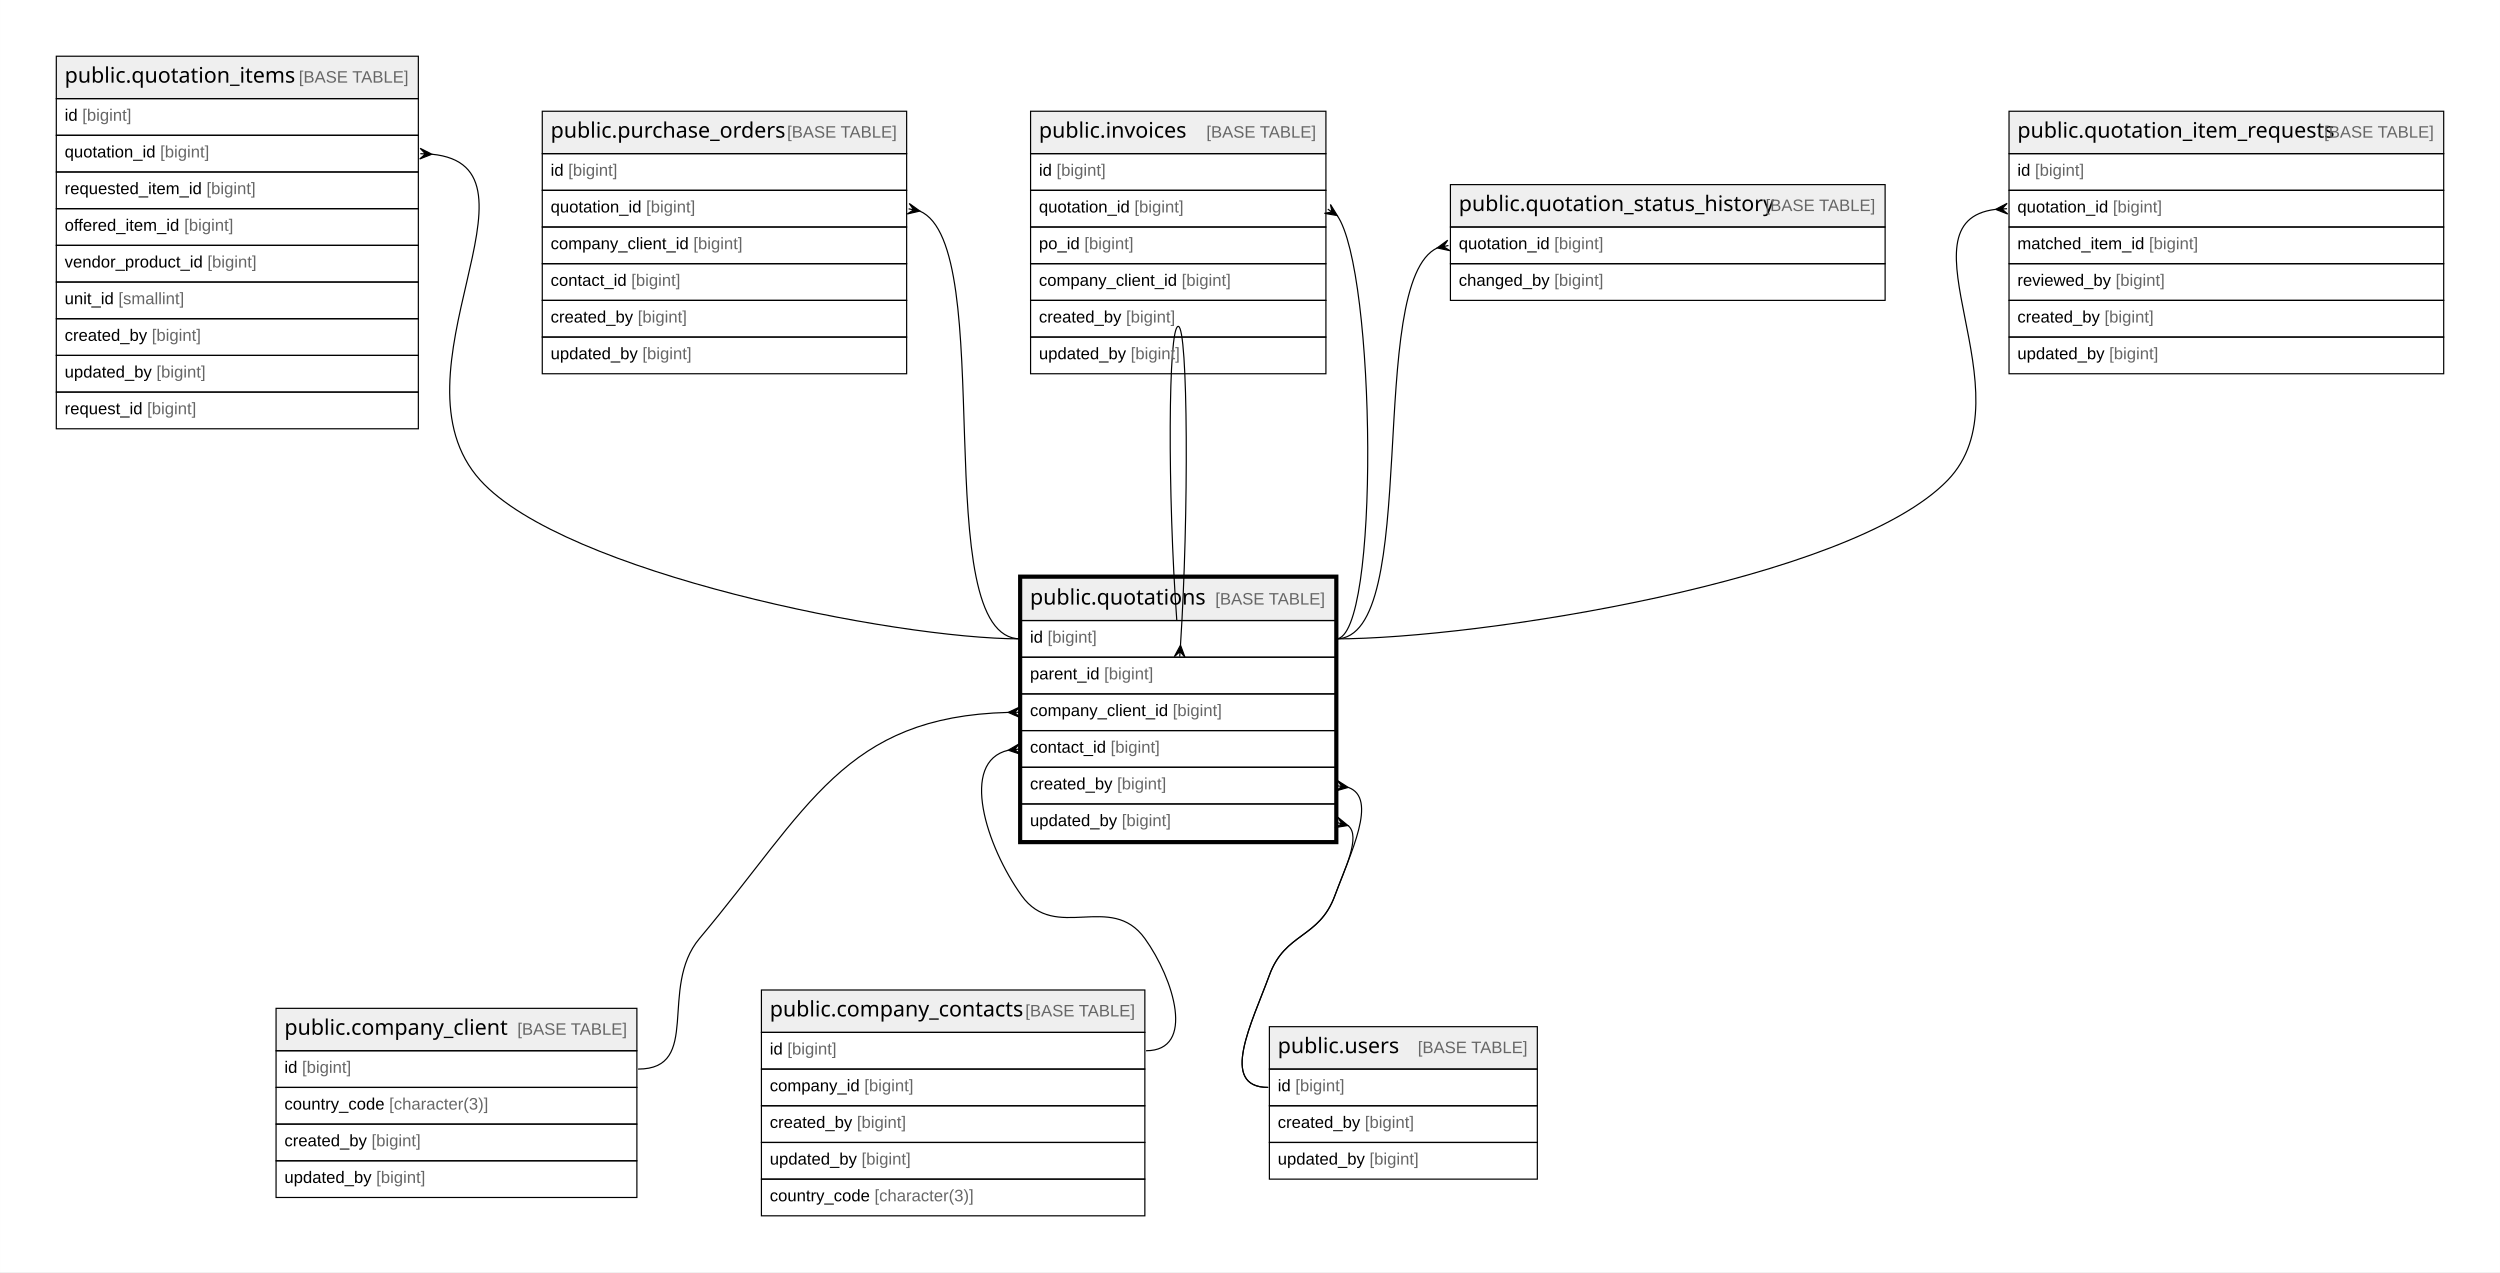
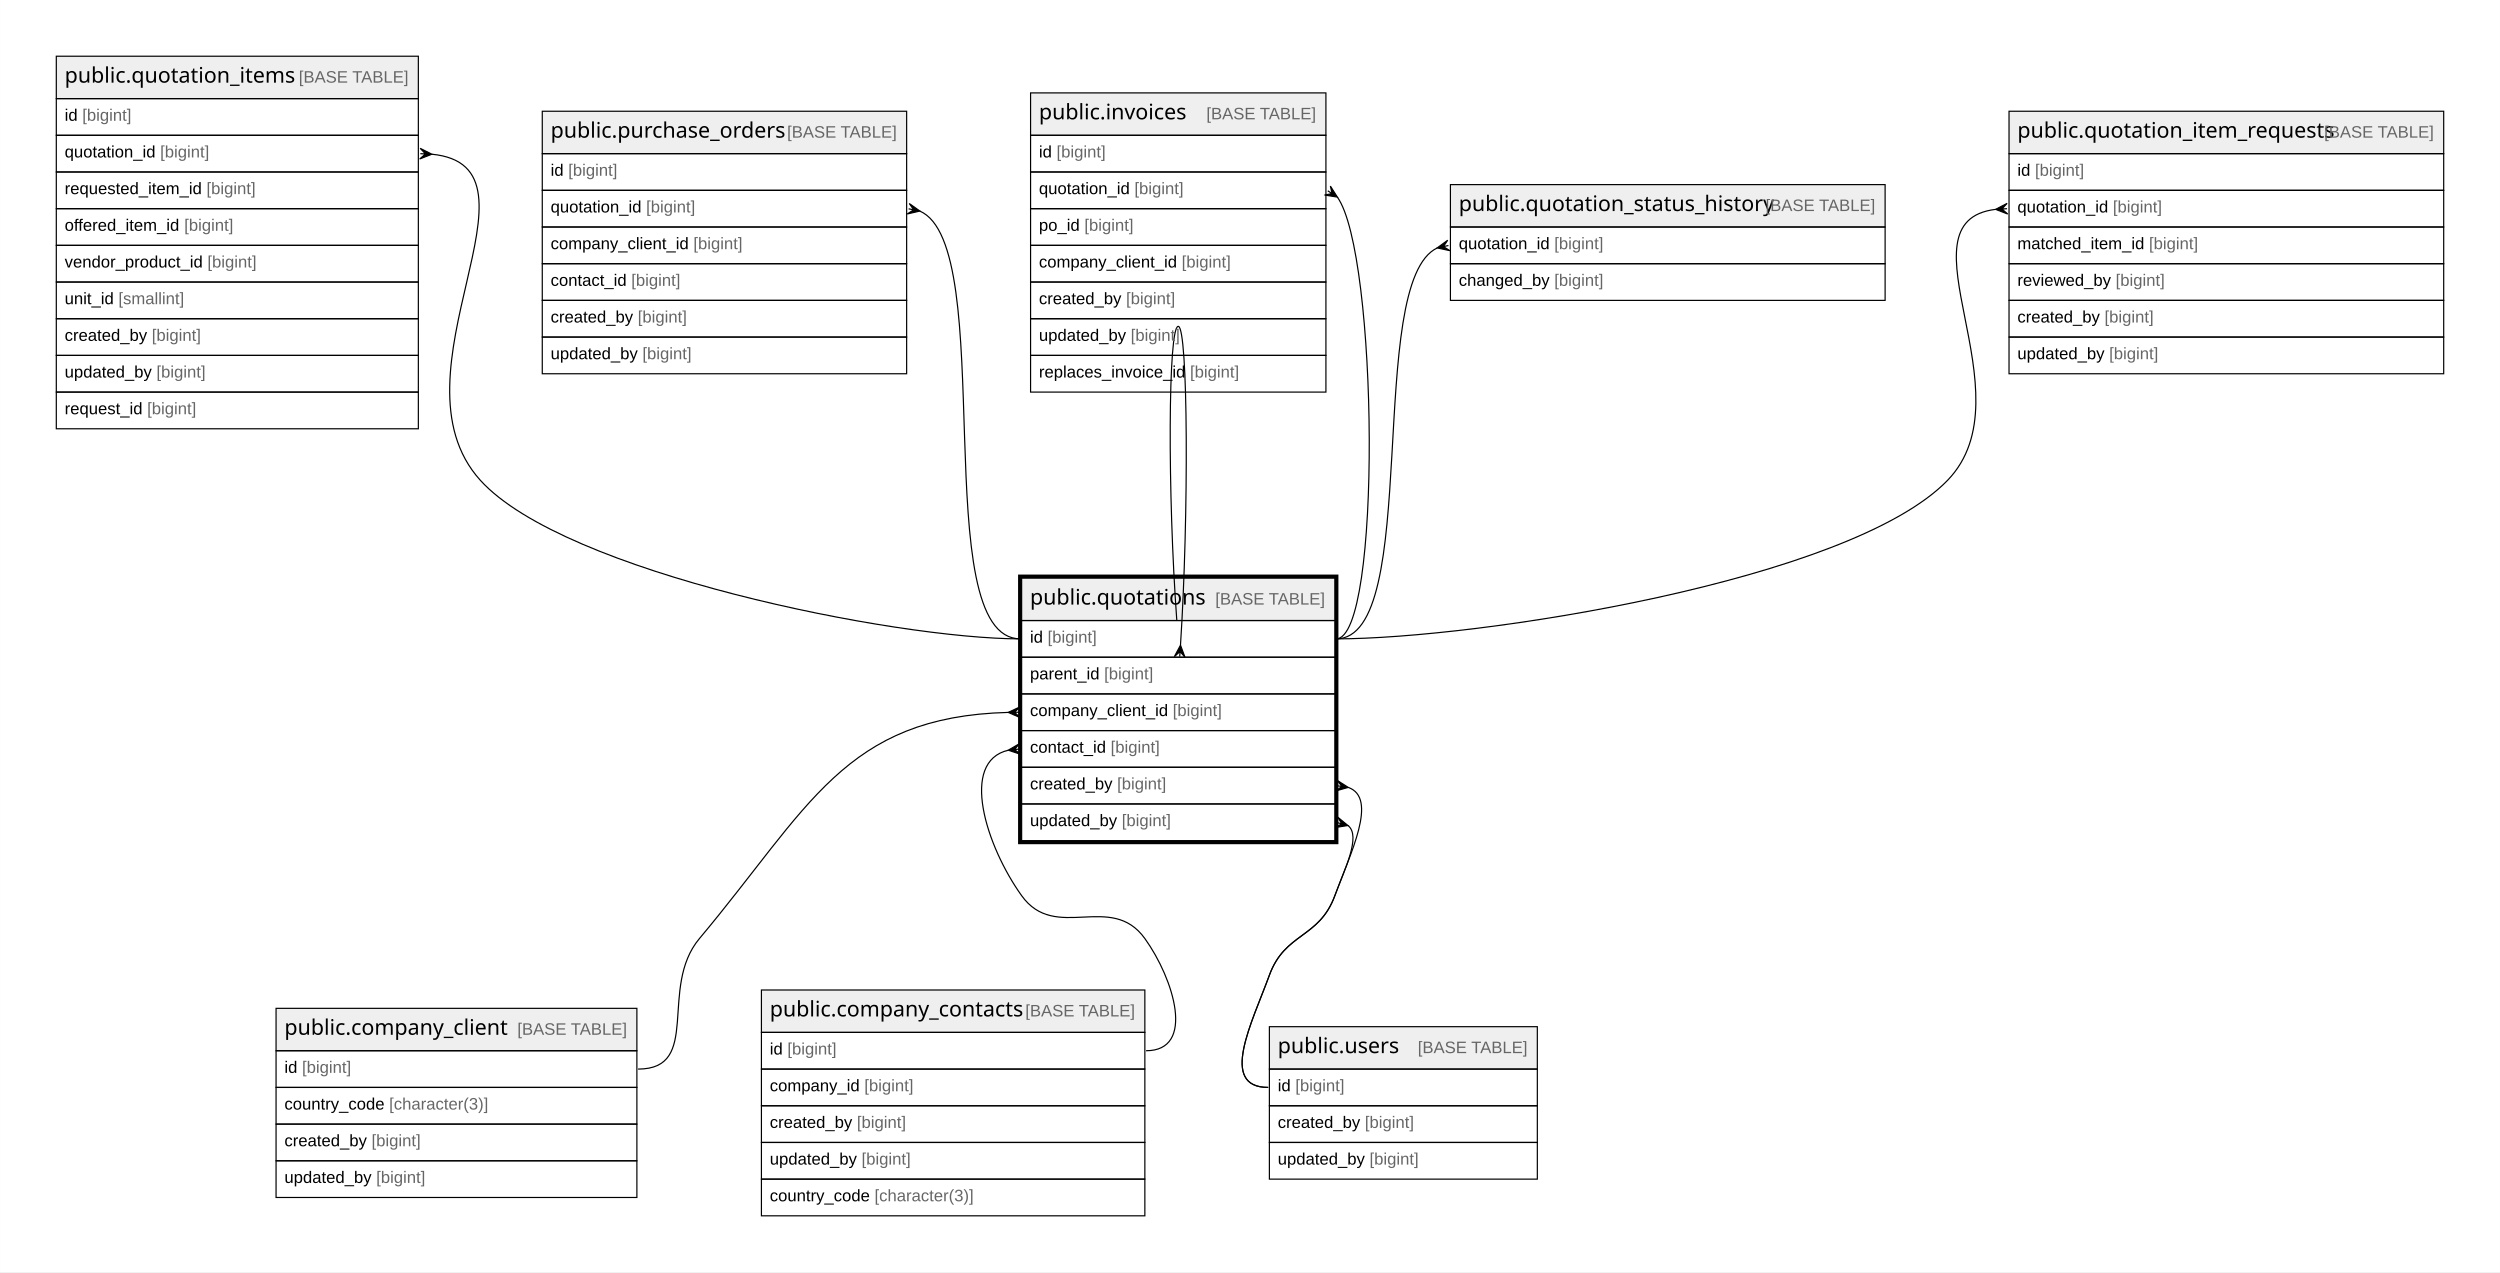
<svg xmlns="http://www.w3.org/2000/svg" width="2099pt" height="1068pt" viewBox="0.00 0.00 2098.86 1068.00">
  <g id="graph0" class="graph" transform="scale(1 1) rotate(0) translate(4 1064)">
    <polygon fill="white" stroke="none" points="-4,4 -4,-1064 2094.86,-1064 2094.86,4 -4,4" />
    <g id="node1" class="node">
      <polygon fill="#efefef" stroke="none" points="853.7,-543 853.7,-578.6 1116.67,-578.6 1116.67,-543 853.7,-543" />
      <polygon fill="none" stroke="black" points="853.7,-543 853.7,-578.6 1116.67,-578.6 1116.67,-543 853.7,-543" />
      <text text-anchor="start" x="860.7" y="-556.4" font-family="Arial Bold" font-size="18.00">public.quotations</text>
      <text text-anchor="start" x="985.18" y="-556.4" font-family="Arial" font-size="14.00">    </text>
      <text text-anchor="start" x="1016.3" y="-556.4" font-family="Arial" font-size="14.00" fill="#666666">[BASE TABLE]</text>
      <polygon fill="none" stroke="black" points="853.7,-512.2 853.7,-543 1116.67,-543 1116.67,-512.2 853.7,-512.2" />
      <text text-anchor="start" x="860.7" y="-524.4" font-family="Arial" font-size="14.00">id </text>
      <text text-anchor="start" x="875.48" y="-524.4" font-family="Arial" font-size="14.00" fill="#666666">[bigint]</text>
      <polygon fill="none" stroke="black" points="853.7,-481.4 853.7,-512.2 1116.67,-512.2 1116.67,-481.4 853.7,-481.4" />
      <text text-anchor="start" x="860.7" y="-493.6" font-family="Arial" font-size="14.00">parent_id </text>
      <text text-anchor="start" x="922.96" y="-493.6" font-family="Arial" font-size="14.00" fill="#666666">[bigint]</text>
      <polygon fill="none" stroke="black" points="853.7,-450.6 853.7,-481.4 1116.67,-481.4 1116.67,-450.6 853.7,-450.6" />
      <text text-anchor="start" x="860.7" y="-462.8" font-family="Arial" font-size="14.00">company_client_id </text>
      <text text-anchor="start" x="980.54" y="-462.8" font-family="Arial" font-size="14.00" fill="#666666">[bigint]</text>
      <polygon fill="none" stroke="black" points="853.7,-419.8 853.7,-450.6 1116.67,-450.6 1116.67,-419.8 853.7,-419.8" />
      <text text-anchor="start" x="860.7" y="-432" font-family="Arial" font-size="14.00">contact_id </text>
      <text text-anchor="start" x="928.41" y="-432" font-family="Arial" font-size="14.00" fill="#666666">[bigint]</text>
      <polygon fill="none" stroke="black" points="853.7,-389 853.7,-419.8 1116.67,-419.8 1116.67,-389 853.7,-389" />
      <text text-anchor="start" x="860.7" y="-401.2" font-family="Arial" font-size="14.00">created_by </text>
      <text text-anchor="start" x="933.85" y="-401.2" font-family="Arial" font-size="14.00" fill="#666666">[bigint]</text>
      <polygon fill="none" stroke="black" points="853.7,-358.2 853.7,-389 1116.67,-389 1116.67,-358.2 853.7,-358.2" />
      <text text-anchor="start" x="860.7" y="-370.4" font-family="Arial" font-size="14.00">updated_by </text>
      <text text-anchor="start" x="937.76" y="-370.4" font-family="Arial" font-size="14.00" fill="#666666">[bigint]</text>
      <polygon fill="none" stroke="black" stroke-width="3" points="852.2,-356.7 852.2,-580.1 1118.17,-580.1 1118.17,-356.7 852.2,-356.7" />
    </g>
    <g id="edge1" class="edge">
      <path fill="none" stroke="black" d="M987.07,-522.39C994.13,-631.1 993.5,-790 985.18,-790 976.61,-790 976.2,-649.01 983.98,-542.97" />
      <polygon fill="black" stroke="black" points="987.07,-522.34 990.88,-512.06 986.71,-517.02 986.41,-512.7 986.41,-512.7 986.41,-512.7 986.71,-517.02 981.9,-512.67 987.07,-522.34" />
    </g>
    <g id="node7" class="node">
      <polygon fill="#efefef" stroke="none" points="227.71,-181.8 227.71,-217.4 530.66,-217.4 530.66,-181.8 227.71,-181.8" />
      <polygon fill="none" stroke="black" points="227.71,-181.8 227.71,-217.4 530.66,-217.4 530.66,-181.8 227.71,-181.8" />
      <text text-anchor="start" x="234.71" y="-195.2" font-family="Arial Bold" font-size="18.00">public.company_client</text>
      <text text-anchor="start" x="399.17" y="-195.2" font-family="Arial" font-size="14.00">    </text>
      <text text-anchor="start" x="430.28" y="-195.2" font-family="Arial" font-size="14.00" fill="#666666">[BASE TABLE]</text>
      <polygon fill="none" stroke="black" points="227.71,-151 227.71,-181.8 530.66,-181.8 530.66,-151 227.71,-151" />
      <text text-anchor="start" x="234.71" y="-163.2" font-family="Arial" font-size="14.00">id </text>
      <text text-anchor="start" x="249.5" y="-163.2" font-family="Arial" font-size="14.00" fill="#666666">[bigint]</text>
      <polygon fill="none" stroke="black" points="227.71,-120.2 227.71,-151 530.66,-151 530.66,-120.2 227.71,-120.2" />
      <text text-anchor="start" x="234.71" y="-132.4" font-family="Arial" font-size="14.00">country_code </text>
      <text text-anchor="start" x="322.66" y="-132.4" font-family="Arial" font-size="14.00" fill="#666666">[character(3)]</text>
      <polygon fill="none" stroke="black" points="227.71,-89.4 227.71,-120.2 530.66,-120.2 530.66,-89.4 227.71,-89.4" />
      <text text-anchor="start" x="234.71" y="-101.6" font-family="Arial" font-size="14.00">created_by </text>
      <text text-anchor="start" x="307.87" y="-101.6" font-family="Arial" font-size="14.00" fill="#666666">[bigint]</text>
      <polygon fill="none" stroke="black" points="227.71,-58.6 227.71,-89.4 530.66,-89.4 530.66,-58.6 227.71,-58.6" />
      <text text-anchor="start" x="234.71" y="-70.8" font-family="Arial" font-size="14.00">updated_by </text>
      <text text-anchor="start" x="311.78" y="-70.8" font-family="Arial" font-size="14.00" fill="#666666">[bigint]</text>
    </g>
    <g id="edge7" class="edge">
      <path fill="none" stroke="black" d="M842.58,-465.87C704.76,-462.34 675.18,-385.64 583.18,-276 548.59,-234.77 585.48,-166.4 531.66,-166.4" />
      <polygon fill="black" stroke="black" points="842.36,-465.87 852.3,-470.5 847.7,-465.94 852.03,-465.99 852.03,-465.99 852.03,-465.99 847.7,-465.94 852.42,-461.5 842.36,-465.87" />
    </g>
    <g id="node8" class="node">
      <polygon fill="#efefef" stroke="none" points="635.22,-197.2 635.22,-232.8 957.15,-232.8 957.15,-197.2 635.22,-197.2" />
      <polygon fill="none" stroke="black" points="635.22,-197.2 635.22,-232.8 957.15,-232.8 957.15,-197.2 635.22,-197.2" />
      <text text-anchor="start" x="642.22" y="-210.6" font-family="Arial Bold" font-size="18.00">public.company_contacts</text>
      <text text-anchor="start" x="825.66" y="-210.6" font-family="Arial" font-size="14.00">    </text>
      <text text-anchor="start" x="856.78" y="-210.6" font-family="Arial" font-size="14.00" fill="#666666">[BASE TABLE]</text>
      <polygon fill="none" stroke="black" points="635.22,-166.4 635.22,-197.2 957.15,-197.2 957.15,-166.4 635.22,-166.4" />
      <text text-anchor="start" x="642.22" y="-178.6" font-family="Arial" font-size="14.00">id </text>
      <text text-anchor="start" x="657" y="-178.6" font-family="Arial" font-size="14.00" fill="#666666">[bigint]</text>
      <polygon fill="none" stroke="black" points="635.22,-135.6 635.22,-166.4 957.15,-166.4 957.15,-135.6 635.22,-135.6" />
      <text text-anchor="start" x="642.22" y="-147.8" font-family="Arial" font-size="14.00">company_id </text>
      <text text-anchor="start" x="721.6" y="-147.8" font-family="Arial" font-size="14.00" fill="#666666">[bigint]</text>
      <polygon fill="none" stroke="black" points="635.22,-104.8 635.22,-135.6 957.15,-135.6 957.15,-104.8 635.22,-104.8" />
      <text text-anchor="start" x="642.22" y="-117" font-family="Arial" font-size="14.00">created_by </text>
      <text text-anchor="start" x="715.38" y="-117" font-family="Arial" font-size="14.00" fill="#666666">[bigint]</text>
      <polygon fill="none" stroke="black" points="635.22,-74 635.22,-104.8 957.15,-104.8 957.15,-74 635.22,-74" />
      <text text-anchor="start" x="642.22" y="-86.2" font-family="Arial" font-size="14.00">updated_by </text>
      <text text-anchor="start" x="719.29" y="-86.2" font-family="Arial" font-size="14.00" fill="#666666">[bigint]</text>
      <polygon fill="none" stroke="black" points="635.22,-43.2 635.22,-74 957.15,-74 957.15,-43.2 635.22,-43.2" />
      <text text-anchor="start" x="642.22" y="-55.4" font-family="Arial" font-size="14.00">country_code </text>
      <text text-anchor="start" x="730.16" y="-55.4" font-family="Arial" font-size="14.00" fill="#666666">[character(3)]</text>
    </g>
    <g id="edge8" class="edge">
      <path fill="none" stroke="black" d="M842.55,-434.13C801.24,-424.6 823.97,-353.46 853.7,-312 882.06,-272.43 928.74,-315.53 957.15,-276 981.59,-242 1000.02,-181.8 958.15,-181.8" />
      <polygon fill="black" stroke="black" points="842.42,-434.12 851.89,-439.64 847.72,-434.68 852.03,-435.13 852.03,-435.13 852.03,-435.13 847.72,-434.68 852.83,-430.69 842.42,-434.12" />
    </g>
    <g id="node9" class="node">
      <polygon fill="#efefef" stroke="none" points="1061.7,-166.4 1061.7,-202 1286.67,-202 1286.67,-166.4 1061.7,-166.4" />
      <polygon fill="none" stroke="black" points="1061.7,-166.4 1061.7,-202 1286.67,-202 1286.67,-166.4 1061.7,-166.4" />
      <text text-anchor="start" x="1068.7" y="-179.8" font-family="Arial Bold" font-size="18.00">public.users</text>
      <text text-anchor="start" x="1155.18" y="-179.8" font-family="Arial" font-size="14.00">    </text>
      <text text-anchor="start" x="1186.3" y="-179.8" font-family="Arial" font-size="14.00" fill="#666666">[BASE TABLE]</text>
      <polygon fill="none" stroke="black" points="1061.7,-135.6 1061.7,-166.4 1286.67,-166.4 1286.67,-135.6 1061.7,-135.6" />
      <text text-anchor="start" x="1068.7" y="-147.8" font-family="Arial" font-size="14.00">id </text>
      <text text-anchor="start" x="1083.48" y="-147.8" font-family="Arial" font-size="14.00" fill="#666666">[bigint]</text>
      <polygon fill="none" stroke="black" points="1061.7,-104.8 1061.7,-135.6 1286.67,-135.6 1286.67,-104.8 1061.7,-104.8" />
      <text text-anchor="start" x="1068.7" y="-117" font-family="Arial" font-size="14.00">created_by </text>
      <text text-anchor="start" x="1141.86" y="-117" font-family="Arial" font-size="14.00" fill="#666666">[bigint]</text>
      <polygon fill="none" stroke="black" points="1061.7,-74 1061.7,-104.8 1286.67,-104.8 1286.67,-74 1061.7,-74" />
      <text text-anchor="start" x="1068.7" y="-86.2" font-family="Arial" font-size="14.00">updated_by </text>
      <text text-anchor="start" x="1145.77" y="-86.2" font-family="Arial" font-size="14.00" fill="#666666">[bigint]</text>
    </g>
    <g id="edge9" class="edge">
      <path fill="none" stroke="black" d="M1127.81,-402.92C1153.41,-394.03 1129.37,-346.82 1116.67,-312 1103.5,-275.88 1074.87,-281.32 1061.7,-245.2 1047.36,-205.86 1018.83,-151 1060.7,-151" />
      <polygon fill="black" stroke="black" points="1127.9,-402.91 1117.36,-399.9 1122.62,-403.68 1118.34,-404.3 1118.34,-404.3 1118.34,-404.3 1122.62,-403.68 1118.65,-408.8 1127.9,-402.91" />
    </g>
    <g id="edge10" class="edge">
      <path fill="none" stroke="black" d="M1127.66,-370.9C1139.1,-362.09 1124.57,-333.48 1116.67,-312 1103.4,-275.91 1074.87,-281.32 1061.7,-245.2 1047.36,-205.86 1018.83,-151 1060.7,-151" />
      <polygon fill="black" stroke="black" points="1127.65,-370.91 1116.82,-369.17 1122.5,-372.3 1118.32,-373.43 1118.32,-373.43 1118.32,-373.43 1122.5,-372.3 1119.17,-377.86 1127.65,-370.91" />
    </g>
    <g id="node2" class="node">
      <polygon fill="#efefef" stroke="none" points="43.2,-981.2 43.2,-1016.8 347.17,-1016.8 347.17,-981.2 43.2,-981.2" />
      <polygon fill="none" stroke="black" points="43.2,-981.2 43.2,-1016.8 347.17,-1016.8 347.17,-981.2 43.2,-981.2" />
      <text text-anchor="start" x="50.2" y="-994.6" font-family="Arial Bold" font-size="18.00">public.quotation_items</text>
      <text text-anchor="start" x="215.68" y="-994.6" font-family="Arial" font-size="14.00">    </text>
      <text text-anchor="start" x="246.8" y="-994.6" font-family="Arial" font-size="14.00" fill="#666666">[BASE TABLE]</text>
      <polygon fill="none" stroke="black" points="43.2,-950.4 43.2,-981.2 347.17,-981.2 347.17,-950.4 43.2,-950.4" />
      <text text-anchor="start" x="50.2" y="-962.6" font-family="Arial" font-size="14.00">id </text>
      <text text-anchor="start" x="64.99" y="-962.6" font-family="Arial" font-size="14.00" fill="#666666">[bigint]</text>
      <polygon fill="none" stroke="black" points="43.2,-919.6 43.2,-950.4 347.17,-950.4 347.17,-919.6 43.2,-919.6" />
      <text text-anchor="start" x="50.2" y="-931.8" font-family="Arial" font-size="14.00">quotation_id </text>
      <text text-anchor="start" x="130.38" y="-931.8" font-family="Arial" font-size="14.00" fill="#666666">[bigint]</text>
      <polygon fill="none" stroke="black" points="43.2,-888.8 43.2,-919.6 347.17,-919.6 347.17,-888.8 43.2,-888.8" />
      <text text-anchor="start" x="50.2" y="-901" font-family="Arial" font-size="14.00">requested_item_id </text>
      <text text-anchor="start" x="169.28" y="-901" font-family="Arial" font-size="14.00" fill="#666666">[bigint]</text>
      <polygon fill="none" stroke="black" points="43.2,-858 43.2,-888.8 347.17,-888.8 347.17,-858 43.2,-858" />
      <text text-anchor="start" x="50.2" y="-870.2" font-family="Arial" font-size="14.00">offered_item_id </text>
      <text text-anchor="start" x="150.59" y="-870.2" font-family="Arial" font-size="14.00" fill="#666666">[bigint]</text>
      <polygon fill="none" stroke="black" points="43.2,-827.2 43.2,-858 347.17,-858 347.17,-827.2 43.2,-827.2" />
      <text text-anchor="start" x="50.2" y="-839.4" font-family="Arial" font-size="14.00">vendor_product_id </text>
      <text text-anchor="start" x="170.06" y="-839.4" font-family="Arial" font-size="14.00" fill="#666666">[bigint]</text>
      <polygon fill="none" stroke="black" points="43.2,-796.4 43.2,-827.2 347.17,-827.2 347.17,-796.4 43.2,-796.4" />
      <text text-anchor="start" x="50.2" y="-808.6" font-family="Arial" font-size="14.00">unit_id </text>
      <text text-anchor="start" x="95.34" y="-808.6" font-family="Arial" font-size="14.00" fill="#666666">[smallint]</text>
      <polygon fill="none" stroke="black" points="43.2,-765.6 43.2,-796.4 347.17,-796.4 347.17,-765.6 43.2,-765.6" />
      <text text-anchor="start" x="50.2" y="-777.8" font-family="Arial" font-size="14.00">created_by </text>
      <text text-anchor="start" x="123.36" y="-777.8" font-family="Arial" font-size="14.00" fill="#666666">[bigint]</text>
      <polygon fill="none" stroke="black" points="43.2,-734.8 43.2,-765.6 347.17,-765.6 347.17,-734.8 43.2,-734.8" />
      <text text-anchor="start" x="50.2" y="-747" font-family="Arial" font-size="14.00">updated_by </text>
      <text text-anchor="start" x="127.27" y="-747" font-family="Arial" font-size="14.00" fill="#666666">[bigint]</text>
      <polygon fill="none" stroke="black" points="43.2,-704 43.2,-734.8 347.17,-734.8 347.17,-704 43.2,-704" />
      <text text-anchor="start" x="50.2" y="-716.2" font-family="Arial" font-size="14.00">request_id </text>
      <text text-anchor="start" x="119.47" y="-716.2" font-family="Arial" font-size="14.00" fill="#666666">[bigint]</text>
    </g>
    <g id="edge2" class="edge">
      <path fill="none" stroke="black" d="M358.36,-934.54C463.19,-924.4 318.54,-750.1 399.18,-660.8 469.59,-582.85 747.66,-527.6 852.7,-527.6" />
      <polygon fill="black" stroke="black" points="358.49,-934.53 348.3,-930.49 353.16,-934.77 348.84,-934.97 348.84,-934.97 348.84,-934.97 353.16,-934.77 348.71,-939.48 358.49,-934.53" />
    </g>
    <g id="node3" class="node">
      <polygon fill="#efefef" stroke="none" points="451.22,-935 451.22,-970.6 757.15,-970.6 757.15,-935 451.22,-935" />
      <polygon fill="none" stroke="black" points="451.22,-935 451.22,-970.6 757.15,-970.6 757.15,-935 451.22,-935" />
      <text text-anchor="start" x="458.22" y="-948.4" font-family="Arial Bold" font-size="18.00">public.purchase_orders</text>
      <text text-anchor="start" x="625.66" y="-948.4" font-family="Arial" font-size="14.00">    </text>
      <text text-anchor="start" x="656.78" y="-948.4" font-family="Arial" font-size="14.00" fill="#666666">[BASE TABLE]</text>
      <polygon fill="none" stroke="black" points="451.22,-904.2 451.22,-935 757.15,-935 757.15,-904.2 451.22,-904.2" />
      <text text-anchor="start" x="458.22" y="-916.4" font-family="Arial" font-size="14.00">id </text>
      <text text-anchor="start" x="473.01" y="-916.4" font-family="Arial" font-size="14.00" fill="#666666">[bigint]</text>
      <polygon fill="none" stroke="black" points="451.22,-873.4 451.22,-904.2 757.15,-904.2 757.15,-873.4 451.22,-873.4" />
      <text text-anchor="start" x="458.22" y="-885.6" font-family="Arial" font-size="14.00">quotation_id </text>
      <text text-anchor="start" x="538.4" y="-885.6" font-family="Arial" font-size="14.00" fill="#666666">[bigint]</text>
      <polygon fill="none" stroke="black" points="451.22,-842.6 451.22,-873.4 757.15,-873.4 757.15,-842.6 451.22,-842.6" />
      <text text-anchor="start" x="458.22" y="-854.8" font-family="Arial" font-size="14.00">company_client_id </text>
      <text text-anchor="start" x="578.07" y="-854.8" font-family="Arial" font-size="14.00" fill="#666666">[bigint]</text>
      <polygon fill="none" stroke="black" points="451.22,-811.8 451.22,-842.6 757.15,-842.6 757.15,-811.8 451.22,-811.8" />
      <text text-anchor="start" x="458.22" y="-824" font-family="Arial" font-size="14.00">contact_id </text>
      <text text-anchor="start" x="525.93" y="-824" font-family="Arial" font-size="14.00" fill="#666666">[bigint]</text>
      <polygon fill="none" stroke="black" points="451.22,-781 451.22,-811.8 757.15,-811.8 757.15,-781 451.22,-781" />
      <text text-anchor="start" x="458.22" y="-793.2" font-family="Arial" font-size="14.00">created_by </text>
      <text text-anchor="start" x="531.38" y="-793.2" font-family="Arial" font-size="14.00" fill="#666666">[bigint]</text>
      <polygon fill="none" stroke="black" points="451.22,-750.2 451.22,-781 757.15,-781 757.15,-750.2 451.22,-750.2" />
      <text text-anchor="start" x="458.22" y="-762.4" font-family="Arial" font-size="14.00">updated_by </text>
      <text text-anchor="start" x="535.29" y="-762.4" font-family="Arial" font-size="14.00" fill="#666666">[bigint]</text>
    </g>
    <g id="edge3" class="edge">
      <path fill="none" stroke="black" d="M768.01,-886.86C835.27,-858.43 773.29,-527.6 852.7,-527.6" />
      <polygon fill="black" stroke="black" points="768.29,-886.8 757.61,-884.32 763.06,-887.83 758.81,-888.67 758.81,-888.67 758.81,-888.67 763.06,-887.83 759.35,-893.15 768.29,-886.8" />
    </g>
    <g id="node4" class="node">
-       <polygon fill="#efefef" stroke="none" points="861.2,-935 861.2,-970.6 1109.17,-970.6 1109.17,-935 861.2,-935" />
-       <polygon fill="none" stroke="black" points="861.2,-935 861.2,-970.6 1109.17,-970.6 1109.17,-935 861.2,-935" />
-       <text text-anchor="start" x="868.2" y="-948.4" font-family="Arial Bold" font-size="18.00">public.invoices</text>
-       <text text-anchor="start" x="977.68" y="-948.4" font-family="Arial" font-size="14.00">    </text>
-       <text text-anchor="start" x="1008.8" y="-948.4" font-family="Arial" font-size="14.00" fill="#666666">[BASE TABLE]</text>
-       <polygon fill="none" stroke="black" points="861.2,-904.2 861.2,-935 1109.17,-935 1109.17,-904.2 861.2,-904.2" />
-       <text text-anchor="start" x="868.2" y="-916.4" font-family="Arial" font-size="14.00">id </text>
-       <text text-anchor="start" x="882.99" y="-916.4" font-family="Arial" font-size="14.00" fill="#666666">[bigint]</text>
-       <polygon fill="none" stroke="black" points="861.2,-873.4 861.2,-904.2 1109.17,-904.2 1109.17,-873.4 861.2,-873.4" />
-       <text text-anchor="start" x="868.2" y="-885.6" font-family="Arial" font-size="14.00">quotation_id </text>
-       <text text-anchor="start" x="948.38" y="-885.6" font-family="Arial" font-size="14.00" fill="#666666">[bigint]</text>
-       <polygon fill="none" stroke="black" points="861.2,-842.6 861.2,-873.4 1109.17,-873.4 1109.17,-842.6 861.2,-842.6" />
-       <text text-anchor="start" x="868.2" y="-854.8" font-family="Arial" font-size="14.00">po_id </text>
-       <text text-anchor="start" x="906.35" y="-854.8" font-family="Arial" font-size="14.00" fill="#666666">[bigint]</text>
-       <polygon fill="none" stroke="black" points="861.2,-811.8 861.2,-842.6 1109.17,-842.6 1109.17,-811.8 861.2,-811.8" />
-       <text text-anchor="start" x="868.2" y="-824" font-family="Arial" font-size="14.00">company_client_id </text>
-       <text text-anchor="start" x="988.05" y="-824" font-family="Arial" font-size="14.00" fill="#666666">[bigint]</text>
-       <polygon fill="none" stroke="black" points="861.2,-781 861.2,-811.8 1109.17,-811.8 1109.17,-781 861.2,-781" />
-       <text text-anchor="start" x="868.2" y="-793.2" font-family="Arial" font-size="14.00">created_by </text>
-       <text text-anchor="start" x="941.36" y="-793.2" font-family="Arial" font-size="14.00" fill="#666666">[bigint]</text>
-       <polygon fill="none" stroke="black" points="861.2,-750.2 861.2,-781 1109.17,-781 1109.17,-750.2 861.2,-750.2" />
-       <text text-anchor="start" x="868.2" y="-762.4" font-family="Arial" font-size="14.00">updated_by </text>
-       <text text-anchor="start" x="945.27" y="-762.4" font-family="Arial" font-size="14.00" fill="#666666">[bigint]</text>
+       <polygon fill="#efefef" stroke="none" points="861.2,-950.4 861.2,-986 1109.17,-986 1109.17,-950.4 861.2,-950.4" />
+       <polygon fill="none" stroke="black" points="861.2,-950.4 861.2,-986 1109.17,-986 1109.17,-950.4 861.2,-950.4" />
+       <text text-anchor="start" x="868.2" y="-963.8" font-family="Arial Bold" font-size="18.00">public.invoices</text>
+       <text text-anchor="start" x="977.68" y="-963.8" font-family="Arial" font-size="14.00">    </text>
+       <text text-anchor="start" x="1008.8" y="-963.8" font-family="Arial" font-size="14.00" fill="#666666">[BASE TABLE]</text>
+       <polygon fill="none" stroke="black" points="861.2,-919.6 861.2,-950.4 1109.17,-950.4 1109.17,-919.6 861.2,-919.6" />
+       <text text-anchor="start" x="868.2" y="-931.8" font-family="Arial" font-size="14.00">id </text>
+       <text text-anchor="start" x="882.99" y="-931.8" font-family="Arial" font-size="14.00" fill="#666666">[bigint]</text>
+       <polygon fill="none" stroke="black" points="861.2,-888.8 861.2,-919.6 1109.17,-919.6 1109.17,-888.8 861.2,-888.8" />
+       <text text-anchor="start" x="868.2" y="-901" font-family="Arial" font-size="14.00">quotation_id </text>
+       <text text-anchor="start" x="948.38" y="-901" font-family="Arial" font-size="14.00" fill="#666666">[bigint]</text>
+       <polygon fill="none" stroke="black" points="861.2,-858 861.2,-888.8 1109.17,-888.8 1109.17,-858 861.2,-858" />
+       <text text-anchor="start" x="868.2" y="-870.2" font-family="Arial" font-size="14.00">po_id </text>
+       <text text-anchor="start" x="906.35" y="-870.2" font-family="Arial" font-size="14.00" fill="#666666">[bigint]</text>
+       <polygon fill="none" stroke="black" points="861.2,-827.2 861.2,-858 1109.17,-858 1109.17,-827.2 861.2,-827.2" />
+       <text text-anchor="start" x="868.2" y="-839.4" font-family="Arial" font-size="14.00">company_client_id </text>
+       <text text-anchor="start" x="988.05" y="-839.4" font-family="Arial" font-size="14.00" fill="#666666">[bigint]</text>
+       <polygon fill="none" stroke="black" points="861.2,-796.4 861.2,-827.2 1109.17,-827.2 1109.17,-796.4 861.2,-796.4" />
+       <text text-anchor="start" x="868.2" y="-808.6" font-family="Arial" font-size="14.00">created_by </text>
+       <text text-anchor="start" x="941.36" y="-808.6" font-family="Arial" font-size="14.00" fill="#666666">[bigint]</text>
+       <polygon fill="none" stroke="black" points="861.2,-765.6 861.2,-796.4 1109.17,-796.4 1109.17,-765.6 861.2,-765.6" />
+       <text text-anchor="start" x="868.2" y="-777.8" font-family="Arial" font-size="14.00">updated_by </text>
+       <text text-anchor="start" x="945.27" y="-777.8" font-family="Arial" font-size="14.00" fill="#666666">[bigint]</text>
+       <polygon fill="none" stroke="black" points="861.2,-734.8 861.2,-765.6 1109.17,-765.6 1109.17,-734.8 861.2,-734.8" />
+       <text text-anchor="start" x="868.2" y="-747" font-family="Arial" font-size="14.00">replaces_invoice_id </text>
+       <text text-anchor="start" x="995.06" y="-747" font-family="Arial" font-size="14.00" fill="#666666">[bigint]</text>
    </g>
    <g id="edge4" class="edge">
-       <path fill="none" stroke="black" d="M1118.56,-883.13C1151.16,-837.17 1154.84,-527.6 1117.67,-527.6" />
-       <polygon fill="black" stroke="black" points="1118.73,-883.01 1107.92,-884.88 1114.31,-886 1110.72,-888.43 1110.72,-888.43 1110.72,-888.43 1114.31,-886 1112.97,-892.34 1118.73,-883.01" />
+       <path fill="none" stroke="black" d="M1118.7,-898.58C1152.85,-851.74 1156.5,-527.6 1117.67,-527.6" />
+       <polygon fill="black" stroke="black" points="1118.8,-898.52 1107.97,-900.26 1114.34,-901.45 1110.73,-903.83 1110.73,-903.83 1110.73,-903.83 1114.34,-901.45 1112.92,-907.77 1118.8,-898.52" />
    </g>
    <g id="node5" class="node">
      <polygon fill="#efefef" stroke="none" points="1213.7,-873.4 1213.7,-909 1578.67,-909 1578.67,-873.4 1213.7,-873.4" />
      <polygon fill="none" stroke="black" points="1213.7,-873.4 1213.7,-909 1578.67,-909 1578.67,-873.4 1213.7,-873.4" />
      <text text-anchor="start" x="1220.7" y="-886.8" font-family="Arial Bold" font-size="18.00">public.quotation_status_history</text>
      <text text-anchor="start" x="1447.18" y="-886.8" font-family="Arial" font-size="14.00">    </text>
      <text text-anchor="start" x="1478.3" y="-886.8" font-family="Arial" font-size="14.00" fill="#666666">[BASE TABLE]</text>
      <polygon fill="none" stroke="black" points="1213.7,-842.6 1213.7,-873.4 1578.67,-873.4 1578.67,-842.6 1213.7,-842.6" />
      <text text-anchor="start" x="1220.7" y="-854.8" font-family="Arial" font-size="14.00">quotation_id </text>
      <text text-anchor="start" x="1300.88" y="-854.8" font-family="Arial" font-size="14.00" fill="#666666">[bigint]</text>
      <polygon fill="none" stroke="black" points="1213.7,-811.8 1213.7,-842.6 1578.67,-842.6 1578.67,-811.8 1213.7,-811.8" />
      <text text-anchor="start" x="1220.7" y="-824" font-family="Arial" font-size="14.00">changed_by </text>
      <text text-anchor="start" x="1300.88" y="-824" font-family="Arial" font-size="14.00" fill="#666666">[bigint]</text>
    </g>
    <g id="edge5" class="edge">
      <path fill="none" stroke="black" d="M1202.81,-855.89C1141.42,-827.75 1190.49,-527.6 1117.67,-527.6" />
      <polygon fill="black" stroke="black" points="1202.59,-855.84 1211.43,-862.33 1207.81,-856.96 1212.04,-857.86 1212.04,-857.86 1212.04,-857.86 1207.81,-856.96 1213.31,-853.53 1202.59,-855.84" />
    </g>
    <g id="node6" class="node">
      <polygon fill="#efefef" stroke="none" points="1682.71,-935 1682.71,-970.6 2047.66,-970.6 2047.66,-935 1682.71,-935" />
      <polygon fill="none" stroke="black" points="1682.71,-935 1682.71,-970.6 2047.66,-970.6 2047.66,-935 1682.71,-935" />
      <text text-anchor="start" x="1689.71" y="-948.4" font-family="Arial Bold" font-size="18.00">public.quotation_item_requests</text>
      <text text-anchor="start" x="1916.17" y="-948.4" font-family="Arial" font-size="14.00">    </text>
      <text text-anchor="start" x="1947.29" y="-948.4" font-family="Arial" font-size="14.00" fill="#666666">[BASE TABLE]</text>
      <polygon fill="none" stroke="black" points="1682.71,-904.2 1682.71,-935 2047.66,-935 2047.66,-904.2 1682.71,-904.2" />
      <text text-anchor="start" x="1689.71" y="-916.4" font-family="Arial" font-size="14.00">id </text>
      <text text-anchor="start" x="1704.5" y="-916.4" font-family="Arial" font-size="14.00" fill="#666666">[bigint]</text>
      <polygon fill="none" stroke="black" points="1682.71,-873.4 1682.71,-904.2 2047.66,-904.2 2047.66,-873.4 1682.71,-873.4" />
      <text text-anchor="start" x="1689.71" y="-885.6" font-family="Arial" font-size="14.00">quotation_id </text>
      <text text-anchor="start" x="1769.89" y="-885.6" font-family="Arial" font-size="14.00" fill="#666666">[bigint]</text>
      <polygon fill="none" stroke="black" points="1682.71,-842.6 1682.71,-873.4 2047.66,-873.4 2047.66,-842.6 1682.71,-842.6" />
      <text text-anchor="start" x="1689.71" y="-854.8" font-family="Arial" font-size="14.00">matched_item_id </text>
      <text text-anchor="start" x="1800.21" y="-854.8" font-family="Arial" font-size="14.00" fill="#666666">[bigint]</text>
      <polygon fill="none" stroke="black" points="1682.71,-811.8 1682.71,-842.6 2047.66,-842.6 2047.66,-811.8 1682.71,-811.8" />
      <text text-anchor="start" x="1689.71" y="-824" font-family="Arial" font-size="14.00">reviewed_by </text>
      <text text-anchor="start" x="1772.2" y="-824" font-family="Arial" font-size="14.00" fill="#666666">[bigint]</text>
      <polygon fill="none" stroke="black" points="1682.71,-781 1682.71,-811.8 2047.66,-811.8 2047.66,-781 1682.71,-781" />
      <text text-anchor="start" x="1689.71" y="-793.2" font-family="Arial" font-size="14.00">created_by </text>
      <text text-anchor="start" x="1762.87" y="-793.2" font-family="Arial" font-size="14.00" fill="#666666">[bigint]</text>
      <polygon fill="none" stroke="black" points="1682.71,-750.2 1682.71,-781 2047.66,-781 2047.66,-750.2 1682.71,-750.2" />
      <text text-anchor="start" x="1689.71" y="-762.4" font-family="Arial" font-size="14.00">updated_by </text>
      <text text-anchor="start" x="1766.78" y="-762.4" font-family="Arial" font-size="14.00" fill="#666666">[bigint]</text>
    </g>
    <g id="edge6" class="edge">
      <path fill="none" stroke="black" d="M1671.34,-888.21C1586.72,-877.82 1700.65,-732.79 1631.18,-660.8 1549.33,-575.96 1235.56,-527.6 1117.67,-527.6" />
      <polygon fill="black" stroke="black" points="1671.39,-888.21 1681.12,-893.27 1676.72,-888.52 1681.04,-888.76 1681.04,-888.76 1681.04,-888.76 1676.72,-888.52 1681.63,-884.29 1671.39,-888.21" />
    </g>
  </g>
</svg>
